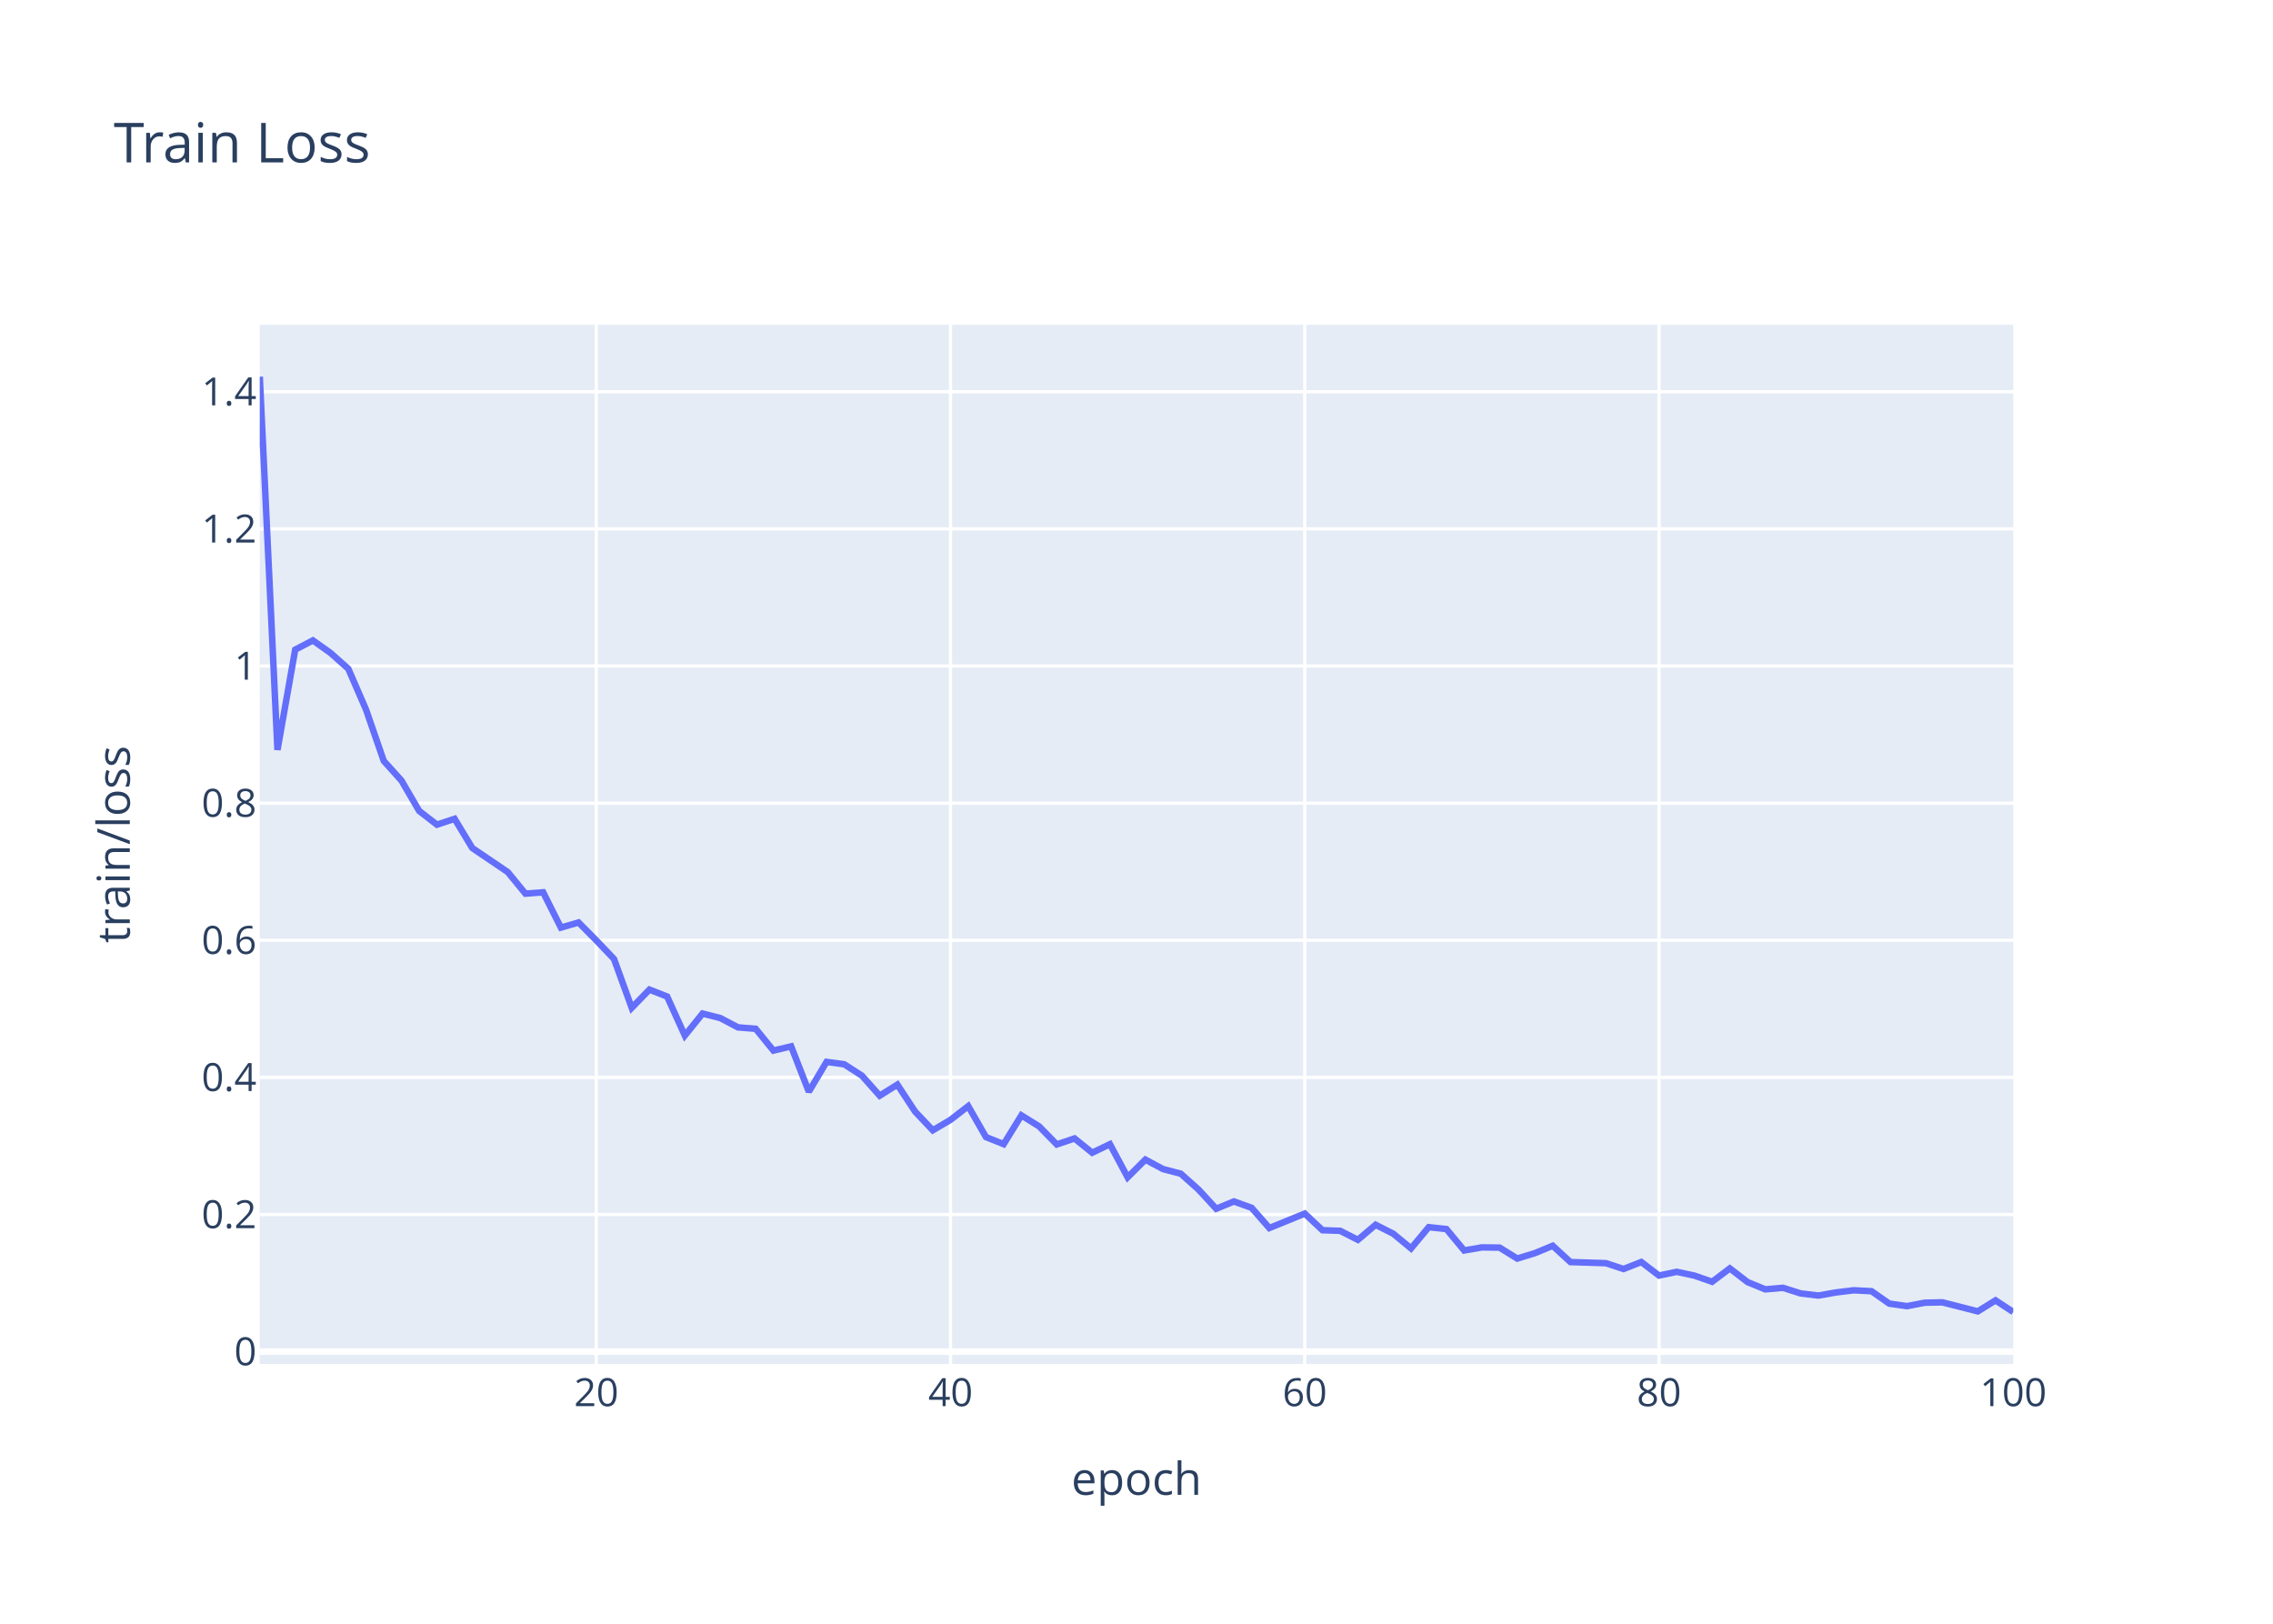
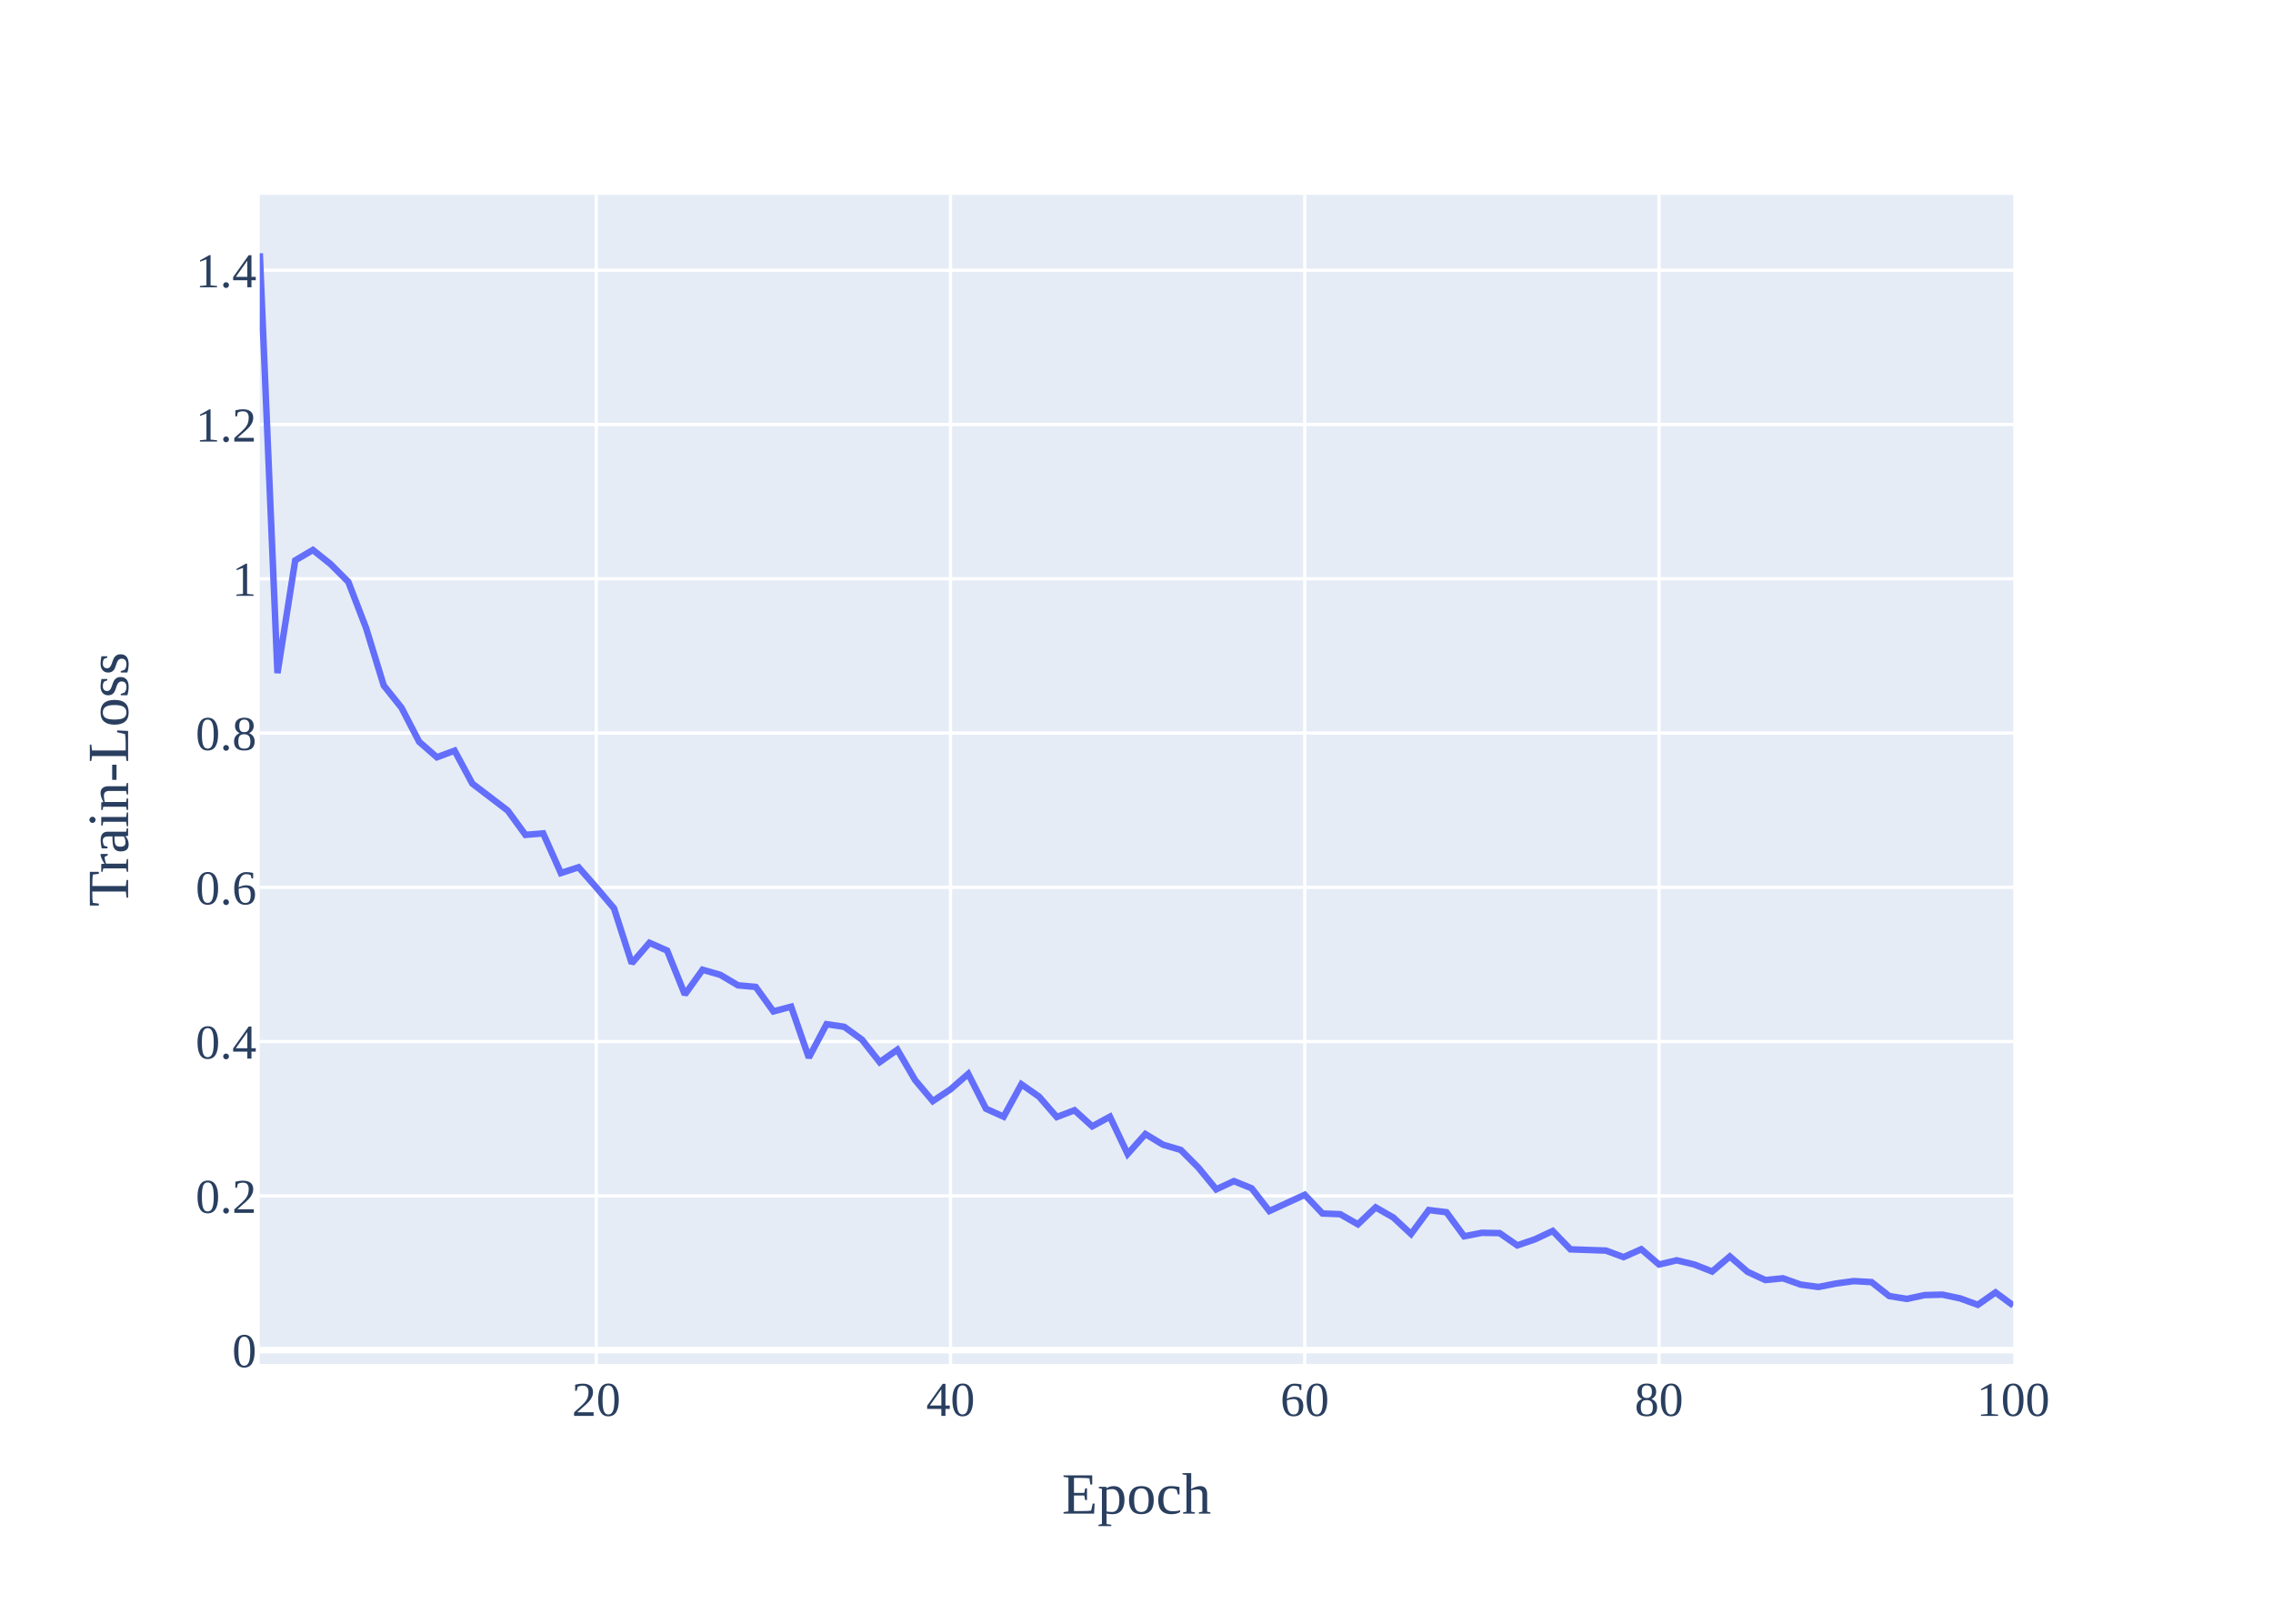
<svg xmlns="http://www.w3.org/2000/svg" class="main-svg" width="700" height="500" style="" viewBox="0 0 700 500">
  <rect x="0" y="0" width="700" height="500" style="fill: rgb(255, 255, 255); fill-opacity: 1;" />
-   <defs id="defs-be439b">
+   <defs id="defs-ea2742">
    <g class="clips">
-       <clipPath id="clipbe439bxyplot" class="plotclip">
-         <rect width="540" height="320" />
+       <clipPath id="clipea2742xyplot" class="plotclip">
+         <rect width="540" height="360" />
      </clipPath>
-       <clipPath class="axesclip" id="clipbe439bx">
+       <clipPath class="axesclip" id="clipea2742x">
        <rect x="80" y="0" width="540" height="500" />
      </clipPath>
-       <clipPath class="axesclip" id="clipbe439by">
-         <rect x="0" y="100" width="700" height="320" />
+       <clipPath class="axesclip" id="clipea2742y">
+         <rect x="0" y="60" width="700" height="360" />
      </clipPath>
-       <clipPath class="axesclip" id="clipbe439bxy">
-         <rect x="80" y="100" width="540" height="320" />
+       <clipPath class="axesclip" id="clipea2742xy">
+         <rect x="80" y="60" width="540" height="360" />
      </clipPath>
    </g>
    <g class="gradients" />
    <g class="patterns" />
  </defs>
  <g class="bglayer">
-     <rect class="bg" x="80" y="100" width="540" height="320" style="fill: rgb(229, 236, 246); fill-opacity: 1; stroke-width: 0;" />
+     <rect class="bg" x="80" y="60" width="540" height="360" style="fill: rgb(229, 236, 246); fill-opacity: 1; stroke-width: 0;" />
  </g>
  <g class="layer-below">
    <g class="imagelayer" />
    <g class="shapelayer" />
  </g>
  <g class="cartesianlayer">
    <g class="subplot xy">
      <g class="layer-subplot">
        <g class="shapelayer" />
        <g class="imagelayer" />
      </g>
      <g class="minor-gridlayer">
        <g class="x" />
        <g class="y" />
      </g>
      <g class="gridlayer">
        <g class="x">
-           <path class="xgrid crisp" transform="translate(183.64,0)" d="M0,100v320" style="stroke: rgb(255, 255, 255); stroke-opacity: 1; stroke-width: 1px;" />
-           <path class="xgrid crisp" transform="translate(292.73,0)" d="M0,100v320" style="stroke: rgb(255, 255, 255); stroke-opacity: 1; stroke-width: 1px;" />
-           <path class="xgrid crisp" transform="translate(401.82,0)" d="M0,100v320" style="stroke: rgb(255, 255, 255); stroke-opacity: 1; stroke-width: 1px;" />
-           <path class="xgrid crisp" transform="translate(510.91,0)" d="M0,100v320" style="stroke: rgb(255, 255, 255); stroke-opacity: 1; stroke-width: 1px;" />
+           <path class="xgrid crisp" transform="translate(183.64,0)" d="M0,60v360" style="stroke: rgb(255, 255, 255); stroke-opacity: 1; stroke-width: 1px;" />
+           <path class="xgrid crisp" transform="translate(292.73,0)" d="M0,60v360" style="stroke: rgb(255, 255, 255); stroke-opacity: 1; stroke-width: 1px;" />
+           <path class="xgrid crisp" transform="translate(401.82,0)" d="M0,60v360" style="stroke: rgb(255, 255, 255); stroke-opacity: 1; stroke-width: 1px;" />
+           <path class="xgrid crisp" transform="translate(510.91,0)" d="M0,60v360" style="stroke: rgb(255, 255, 255); stroke-opacity: 1; stroke-width: 1px;" />
        </g>
        <g class="y">
-           <path class="ygrid crisp" transform="translate(0,373.99)" d="M80,0h540" style="stroke: rgb(255, 255, 255); stroke-opacity: 1; stroke-width: 1px;" />
-           <path class="ygrid crisp" transform="translate(0,331.76)" d="M80,0h540" style="stroke: rgb(255, 255, 255); stroke-opacity: 1; stroke-width: 1px;" />
-           <path class="ygrid crisp" transform="translate(0,289.54)" d="M80,0h540" style="stroke: rgb(255, 255, 255); stroke-opacity: 1; stroke-width: 1px;" />
-           <path class="ygrid crisp" transform="translate(0,247.31)" d="M80,0h540" style="stroke: rgb(255, 255, 255); stroke-opacity: 1; stroke-width: 1px;" />
-           <path class="ygrid crisp" transform="translate(0,205.08)" d="M80,0h540" style="stroke: rgb(255, 255, 255); stroke-opacity: 1; stroke-width: 1px;" />
-           <path class="ygrid crisp" transform="translate(0,162.86)" d="M80,0h540" style="stroke: rgb(255, 255, 255); stroke-opacity: 1; stroke-width: 1px;" />
-           <path class="ygrid crisp" transform="translate(0,120.63)" d="M80,0h540" style="stroke: rgb(255, 255, 255); stroke-opacity: 1; stroke-width: 1px;" />
+           <path class="ygrid crisp" transform="translate(0,368.24)" d="M80,0h540" style="stroke: rgb(255, 255, 255); stroke-opacity: 1; stroke-width: 1px;" />
+           <path class="ygrid crisp" transform="translate(0,320.73)" d="M80,0h540" style="stroke: rgb(255, 255, 255); stroke-opacity: 1; stroke-width: 1px;" />
+           <path class="ygrid crisp" transform="translate(0,273.23)" d="M80,0h540" style="stroke: rgb(255, 255, 255); stroke-opacity: 1; stroke-width: 1px;" />
+           <path class="ygrid crisp" transform="translate(0,225.72)" d="M80,0h540" style="stroke: rgb(255, 255, 255); stroke-opacity: 1; stroke-width: 1px;" />
+           <path class="ygrid crisp" transform="translate(0,178.22)" d="M80,0h540" style="stroke: rgb(255, 255, 255); stroke-opacity: 1; stroke-width: 1px;" />
+           <path class="ygrid crisp" transform="translate(0,130.71)" d="M80,0h540" style="stroke: rgb(255, 255, 255); stroke-opacity: 1; stroke-width: 1px;" />
+           <path class="ygrid crisp" transform="translate(0,83.21)" d="M80,0h540" style="stroke: rgb(255, 255, 255); stroke-opacity: 1; stroke-width: 1px;" />
        </g>
      </g>
      <g class="zerolinelayer">
-         <path class="yzl zl crisp" transform="translate(0,416.21)" d="M80,0h540" style="stroke: rgb(255, 255, 255); stroke-opacity: 1; stroke-width: 2px;" />
+         <path class="yzl zl crisp" transform="translate(0,415.74)" d="M80,0h540" style="stroke: rgb(255, 255, 255); stroke-opacity: 1; stroke-width: 2px;" />
      </g>
      <g class="layer-between">
        <g class="shapelayer" />
        <g class="imagelayer" />
      </g>
      <path class="xlines-below" />
      <path class="ylines-below" />
      <g class="overlines-below" />
      <g class="xaxislayer-below" />
      <g class="yaxislayer-below" />
      <g class="overaxes-below" />
      <g class="overplot">
-         <g class="xy" transform="translate(80,100)" clip-path="url(#clipbe439bxyplot)">
+         <g class="xy" transform="translate(80,60)" clip-path="url(#clipea2742xyplot)">
          <g class="scatterlayer mlayer">
-             <g class="trace scatter trace6d629b" style="stroke-miterlimit: 2; opacity: 1;">
+             <g class="trace scatter trace2a94ef" style="stroke-miterlimit: 2; opacity: 1;">
              <g class="fills" />
              <g class="errorbars" />
              <g class="lines">
-                 <path class="js-line" d="M0,16L5.45,130.91L10.91,100.05L16.36,97.2L21.82,101.08L27.27,105.94L32.73,118.53L38.18,134.3L43.64,140.37L49.09,149.71L54.55,153.94L60,152.14L65.45,161.14L76.36,168.53L81.82,175.18L87.27,174.77L92.73,185.63L98.18,184.06L103.64,189.58L109.09,195.29L114.55,210.34L120,204.73L125.45,206.86L130.91,218.88L136.36,212.11L141.82,213.49L147.27,216.36L152.73,216.8L158.18,223.5L163.64,222.21L169.09,236.16L174.55,227L180,227.73L185.45,231.24L190.91,237.39L196.36,233.99L201.82,242.3L207.27,248.05L212.73,244.83L218.18,240.61L223.64,250.14L229.09,252.32L234.55,243.46L240,246.84L245.45,252.41L250.91,250.56L256.36,254.96L261.82,252.33L267.27,262.53L272.73,257.08L278.18,260L283.64,261.42L289.09,266.29L294.55,272.21L300,269.96L305.45,271.92L310.91,278.15L321.82,273.7L327.27,278.82L332.73,279.01L338.18,281.78L343.64,277.15L349.09,279.91L354.55,284.42L360,277.88L365.45,278.47L370.91,285.06L376.36,284.11L381.82,284.18L387.27,287.55L392.73,285.87L398.18,283.61L403.64,288.63L414.55,288.97L420,290.76L425.45,288.61L430.91,292.78L436.36,291.63L441.82,292.8L447.27,294.7L452.73,290.58L458.18,294.79L463.64,297.03L469.09,296.56L474.55,298.29L480,298.94L485.45,297.98L490.91,297.32L496.36,297.6L501.82,301.42L507.27,302.2L512.73,301.15L518.18,301.03L529.09,303.81L534.55,300.42L540,304" style="vector-effect: none; fill: none; stroke: rgb(99, 110, 250); stroke-opacity: 1; stroke-width: 2px; opacity: 1;" />
+                 <path class="js-line" d="M0,18L5.45,147.27L10.91,112.56L16.36,109.35L21.82,113.72L27.27,119.18L32.73,133.35L38.18,151.09L43.64,157.92L49.09,168.42L54.55,173.18L60,171.15L65.45,181.28L76.36,189.6L81.82,197.08L87.27,196.62L92.73,208.84L98.18,207.06L103.64,213.27L109.09,219.7L114.55,236.63L120,230.32L125.45,232.71L130.91,246.24L136.36,238.62L141.82,240.18L147.27,243.41L152.73,243.9L158.18,251.44L163.64,249.99L169.09,265.68L174.55,255.38L180,256.19L185.45,260.14L190.91,267.07L196.36,263.24L201.82,272.59L207.27,279.06L212.73,275.43L218.18,270.68L223.64,281.41L229.09,283.86L234.55,273.89L240,277.7L245.45,283.97L250.91,281.88L256.36,286.83L261.82,283.87L267.27,295.34L272.73,289.21L278.18,292.5L283.64,294.1L289.09,299.58L294.55,306.23L300,303.7L305.45,305.91L310.91,312.92L321.82,307.91L327.27,313.67L332.73,313.89L338.18,317L343.64,311.79L349.09,314.9L354.55,319.98L360,312.61L365.45,313.28L370.91,320.69L376.36,319.62L381.82,319.71L387.27,323.49L392.73,321.61L398.18,319.06L403.64,324.71L414.55,325.09L420,327.1L425.45,324.68L430.91,329.38L436.36,328.09L441.82,329.39L447.27,331.54L452.73,326.9L458.18,331.63L463.64,334.16L469.09,333.63L474.55,335.57L480,336.3L485.45,335.23L490.91,334.49L496.36,334.8L501.82,339.1L507.27,339.97L512.73,338.8L518.18,338.66L523.64,339.81L529.09,341.79L534.55,337.97L540,342" style="vector-effect: none; fill: none; stroke: rgb(99, 110, 250); stroke-opacity: 1; stroke-width: 2px; opacity: 1;" />
              </g>
              <g class="points" />
              <g class="text" />
            </g>
          </g>
        </g>
      </g>
      <path class="xlines-above crisp" d="M0,0" style="fill: none;" />
      <path class="ylines-above crisp" d="M0,0" style="fill: none;" />
      <g class="overlines-above" />
      <g class="xaxislayer-above">
        <g class="xtick">
-           <text text-anchor="middle" x="0" y="433" transform="translate(183.64,0)" style="font-family: 'Open Sans', verdana, arial, sans-serif; font-size: 12px; fill: rgb(42, 63, 95); fill-opacity: 1; white-space: pre; opacity: 1;">20</text>
+           <text text-anchor="middle" x="0" y="436" transform="translate(183.64,0)" style="font-family: 'Times New Roman'; font-size: 15px; fill: rgb(42, 63, 95); fill-opacity: 1; white-space: pre; opacity: 1;">20</text>
        </g>
        <g class="xtick">
-           <text text-anchor="middle" x="0" y="433" style="font-family: 'Open Sans', verdana, arial, sans-serif; font-size: 12px; fill: rgb(42, 63, 95); fill-opacity: 1; white-space: pre; opacity: 1;" transform="translate(292.73,0)">40</text>
+           <text text-anchor="middle" x="0" y="436" style="font-family: 'Times New Roman'; font-size: 15px; fill: rgb(42, 63, 95); fill-opacity: 1; white-space: pre; opacity: 1;" transform="translate(292.73,0)">40</text>
        </g>
        <g class="xtick">
-           <text text-anchor="middle" x="0" y="433" style="font-family: 'Open Sans', verdana, arial, sans-serif; font-size: 12px; fill: rgb(42, 63, 95); fill-opacity: 1; white-space: pre; opacity: 1;" transform="translate(401.82,0)">60</text>
+           <text text-anchor="middle" x="0" y="436" style="font-family: 'Times New Roman'; font-size: 15px; fill: rgb(42, 63, 95); fill-opacity: 1; white-space: pre; opacity: 1;" transform="translate(401.82,0)">60</text>
        </g>
        <g class="xtick">
-           <text text-anchor="middle" x="0" y="433" style="font-family: 'Open Sans', verdana, arial, sans-serif; font-size: 12px; fill: rgb(42, 63, 95); fill-opacity: 1; white-space: pre; opacity: 1;" transform="translate(510.91,0)">80</text>
+           <text text-anchor="middle" x="0" y="436" style="font-family: 'Times New Roman'; font-size: 15px; fill: rgb(42, 63, 95); fill-opacity: 1; white-space: pre; opacity: 1;" transform="translate(510.91,0)">80</text>
        </g>
        <g class="xtick">
-           <text text-anchor="middle" x="0" y="433" style="font-family: 'Open Sans', verdana, arial, sans-serif; font-size: 12px; fill: rgb(42, 63, 95); fill-opacity: 1; white-space: pre; opacity: 1;" transform="translate(620,0)">100</text>
+           <text text-anchor="middle" x="0" y="436" style="font-family: 'Times New Roman'; font-size: 15px; fill: rgb(42, 63, 95); fill-opacity: 1; white-space: pre; opacity: 1;" transform="translate(620,0)">100</text>
        </g>
      </g>
      <g class="yaxislayer-above">
        <g class="ytick">
-           <text text-anchor="end" x="79" y="4.2" transform="translate(0,416.21)" style="font-family: 'Open Sans', verdana, arial, sans-serif; font-size: 12px; fill: rgb(42, 63, 95); fill-opacity: 1; white-space: pre; opacity: 1;">0</text>
+           <text text-anchor="end" x="79" y="5.25" transform="translate(0,415.74)" style="font-family: 'Times New Roman'; font-size: 15px; fill: rgb(42, 63, 95); fill-opacity: 1; white-space: pre; opacity: 1;">0</text>
        </g>
        <g class="ytick">
-           <text text-anchor="end" x="79" y="4.2" style="font-family: 'Open Sans', verdana, arial, sans-serif; font-size: 12px; fill: rgb(42, 63, 95); fill-opacity: 1; white-space: pre; opacity: 1;" transform="translate(0,373.99)">0.2</text>
+           <text text-anchor="end" x="79" y="5.25" style="font-family: 'Times New Roman'; font-size: 15px; fill: rgb(42, 63, 95); fill-opacity: 1; white-space: pre; opacity: 1;" transform="translate(0,368.24)">0.2</text>
        </g>
        <g class="ytick">
-           <text text-anchor="end" x="79" y="4.2" style="font-family: 'Open Sans', verdana, arial, sans-serif; font-size: 12px; fill: rgb(42, 63, 95); fill-opacity: 1; white-space: pre; opacity: 1;" transform="translate(0,331.76)">0.4</text>
+           <text text-anchor="end" x="79" y="5.25" style="font-family: 'Times New Roman'; font-size: 15px; fill: rgb(42, 63, 95); fill-opacity: 1; white-space: pre; opacity: 1;" transform="translate(0,320.73)">0.4</text>
        </g>
        <g class="ytick">
-           <text text-anchor="end" x="79" y="4.2" style="font-family: 'Open Sans', verdana, arial, sans-serif; font-size: 12px; fill: rgb(42, 63, 95); fill-opacity: 1; white-space: pre; opacity: 1;" transform="translate(0,289.54)">0.6</text>
+           <text text-anchor="end" x="79" y="5.25" style="font-family: 'Times New Roman'; font-size: 15px; fill: rgb(42, 63, 95); fill-opacity: 1; white-space: pre; opacity: 1;" transform="translate(0,273.23)">0.6</text>
        </g>
        <g class="ytick">
-           <text text-anchor="end" x="79" y="4.2" style="font-family: 'Open Sans', verdana, arial, sans-serif; font-size: 12px; fill: rgb(42, 63, 95); fill-opacity: 1; white-space: pre; opacity: 1;" transform="translate(0,247.31)">0.8</text>
+           <text text-anchor="end" x="79" y="5.25" style="font-family: 'Times New Roman'; font-size: 15px; fill: rgb(42, 63, 95); fill-opacity: 1; white-space: pre; opacity: 1;" transform="translate(0,225.72)">0.8</text>
        </g>
        <g class="ytick">
-           <text text-anchor="end" x="79" y="4.2" style="font-family: 'Open Sans', verdana, arial, sans-serif; font-size: 12px; fill: rgb(42, 63, 95); fill-opacity: 1; white-space: pre; opacity: 1;" transform="translate(0,205.08)">1</text>
+           <text text-anchor="end" x="79" y="5.25" style="font-family: 'Times New Roman'; font-size: 15px; fill: rgb(42, 63, 95); fill-opacity: 1; white-space: pre; opacity: 1;" transform="translate(0,178.22)">1</text>
        </g>
        <g class="ytick">
-           <text text-anchor="end" x="79" y="4.2" style="font-family: 'Open Sans', verdana, arial, sans-serif; font-size: 12px; fill: rgb(42, 63, 95); fill-opacity: 1; white-space: pre; opacity: 1;" transform="translate(0,162.86)">1.2</text>
+           <text text-anchor="end" x="79" y="5.25" style="font-family: 'Times New Roman'; font-size: 15px; fill: rgb(42, 63, 95); fill-opacity: 1; white-space: pre; opacity: 1;" transform="translate(0,130.71)">1.2</text>
        </g>
        <g class="ytick">
-           <text text-anchor="end" x="79" y="4.2" style="font-family: 'Open Sans', verdana, arial, sans-serif; font-size: 12px; fill: rgb(42, 63, 95); fill-opacity: 1; white-space: pre; opacity: 1;" transform="translate(0,120.63)">1.4</text>
+           <text text-anchor="end" x="79" y="5.25" style="font-family: 'Times New Roman'; font-size: 15px; fill: rgb(42, 63, 95); fill-opacity: 1; white-space: pre; opacity: 1;" transform="translate(0,83.21)">1.4</text>
        </g>
      </g>
      <g class="overaxes-above" />
    </g>
  </g>
  <g class="polarlayer" />
  <g class="smithlayer" />
  <g class="ternarylayer" />
  <g class="geolayer" />
  <g class="funnelarealayer" />
  <g class="pielayer" />
  <g class="iciclelayer" />
  <g class="treemaplayer" />
  <g class="sunburstlayer" />
  <g class="glimages" />
-   <defs id="topdefs-be439b">
+   <defs id="topdefs-ea2742">
    <g class="clips" />
  </defs>
  <g class="layer-above">
    <g class="imagelayer" />
    <g class="shapelayer" />
  </g>
  <g class="infolayer">
-     <g class="g-gtitle">
-       <text class="gtitle" x="35" y="50" text-anchor="start" dy="0em" style="opacity: 1; font-family: 'Open Sans', verdana, arial, sans-serif; font-size: 17px; fill: rgb(42, 63, 95); fill-opacity: 1; white-space: pre;">Train Loss</text>
-     </g>
+     <g class="g-gtitle" />
    <g class="g-xtitle">
-       <text class="xtitle" x="350" y="460.3" text-anchor="middle" style="opacity: 1; font-family: 'Open Sans', verdana, arial, sans-serif; font-size: 14px; fill: rgb(42, 63, 95); fill-opacity: 1; white-space: pre;">epoch</text>
+       <text class="xtitle" x="350" y="466.1" text-anchor="middle" style="opacity: 1; font-family: 'Times New Roman'; font-size: 18px; fill: rgb(42, 63, 95); fill-opacity: 1; white-space: pre;">Epoch</text>
    </g>
    <g class="g-ytitle">
-       <text class="ytitle" transform="rotate(-90,39.975,260)" x="39.975" y="260" text-anchor="middle" style="opacity: 1; font-family: 'Open Sans', verdana, arial, sans-serif; font-size: 14px; fill: rgb(42, 63, 95); fill-opacity: 1; white-space: pre;">train/loss</text>
+       <text class="ytitle" transform="rotate(-90,39.45,240)" x="39.45" y="240" text-anchor="middle" style="opacity: 1; font-family: 'Times New Roman'; font-size: 18px; fill: rgb(42, 63, 95); fill-opacity: 1; white-space: pre;">Train-Loss</text>
    </g>
  </g>
</svg>
